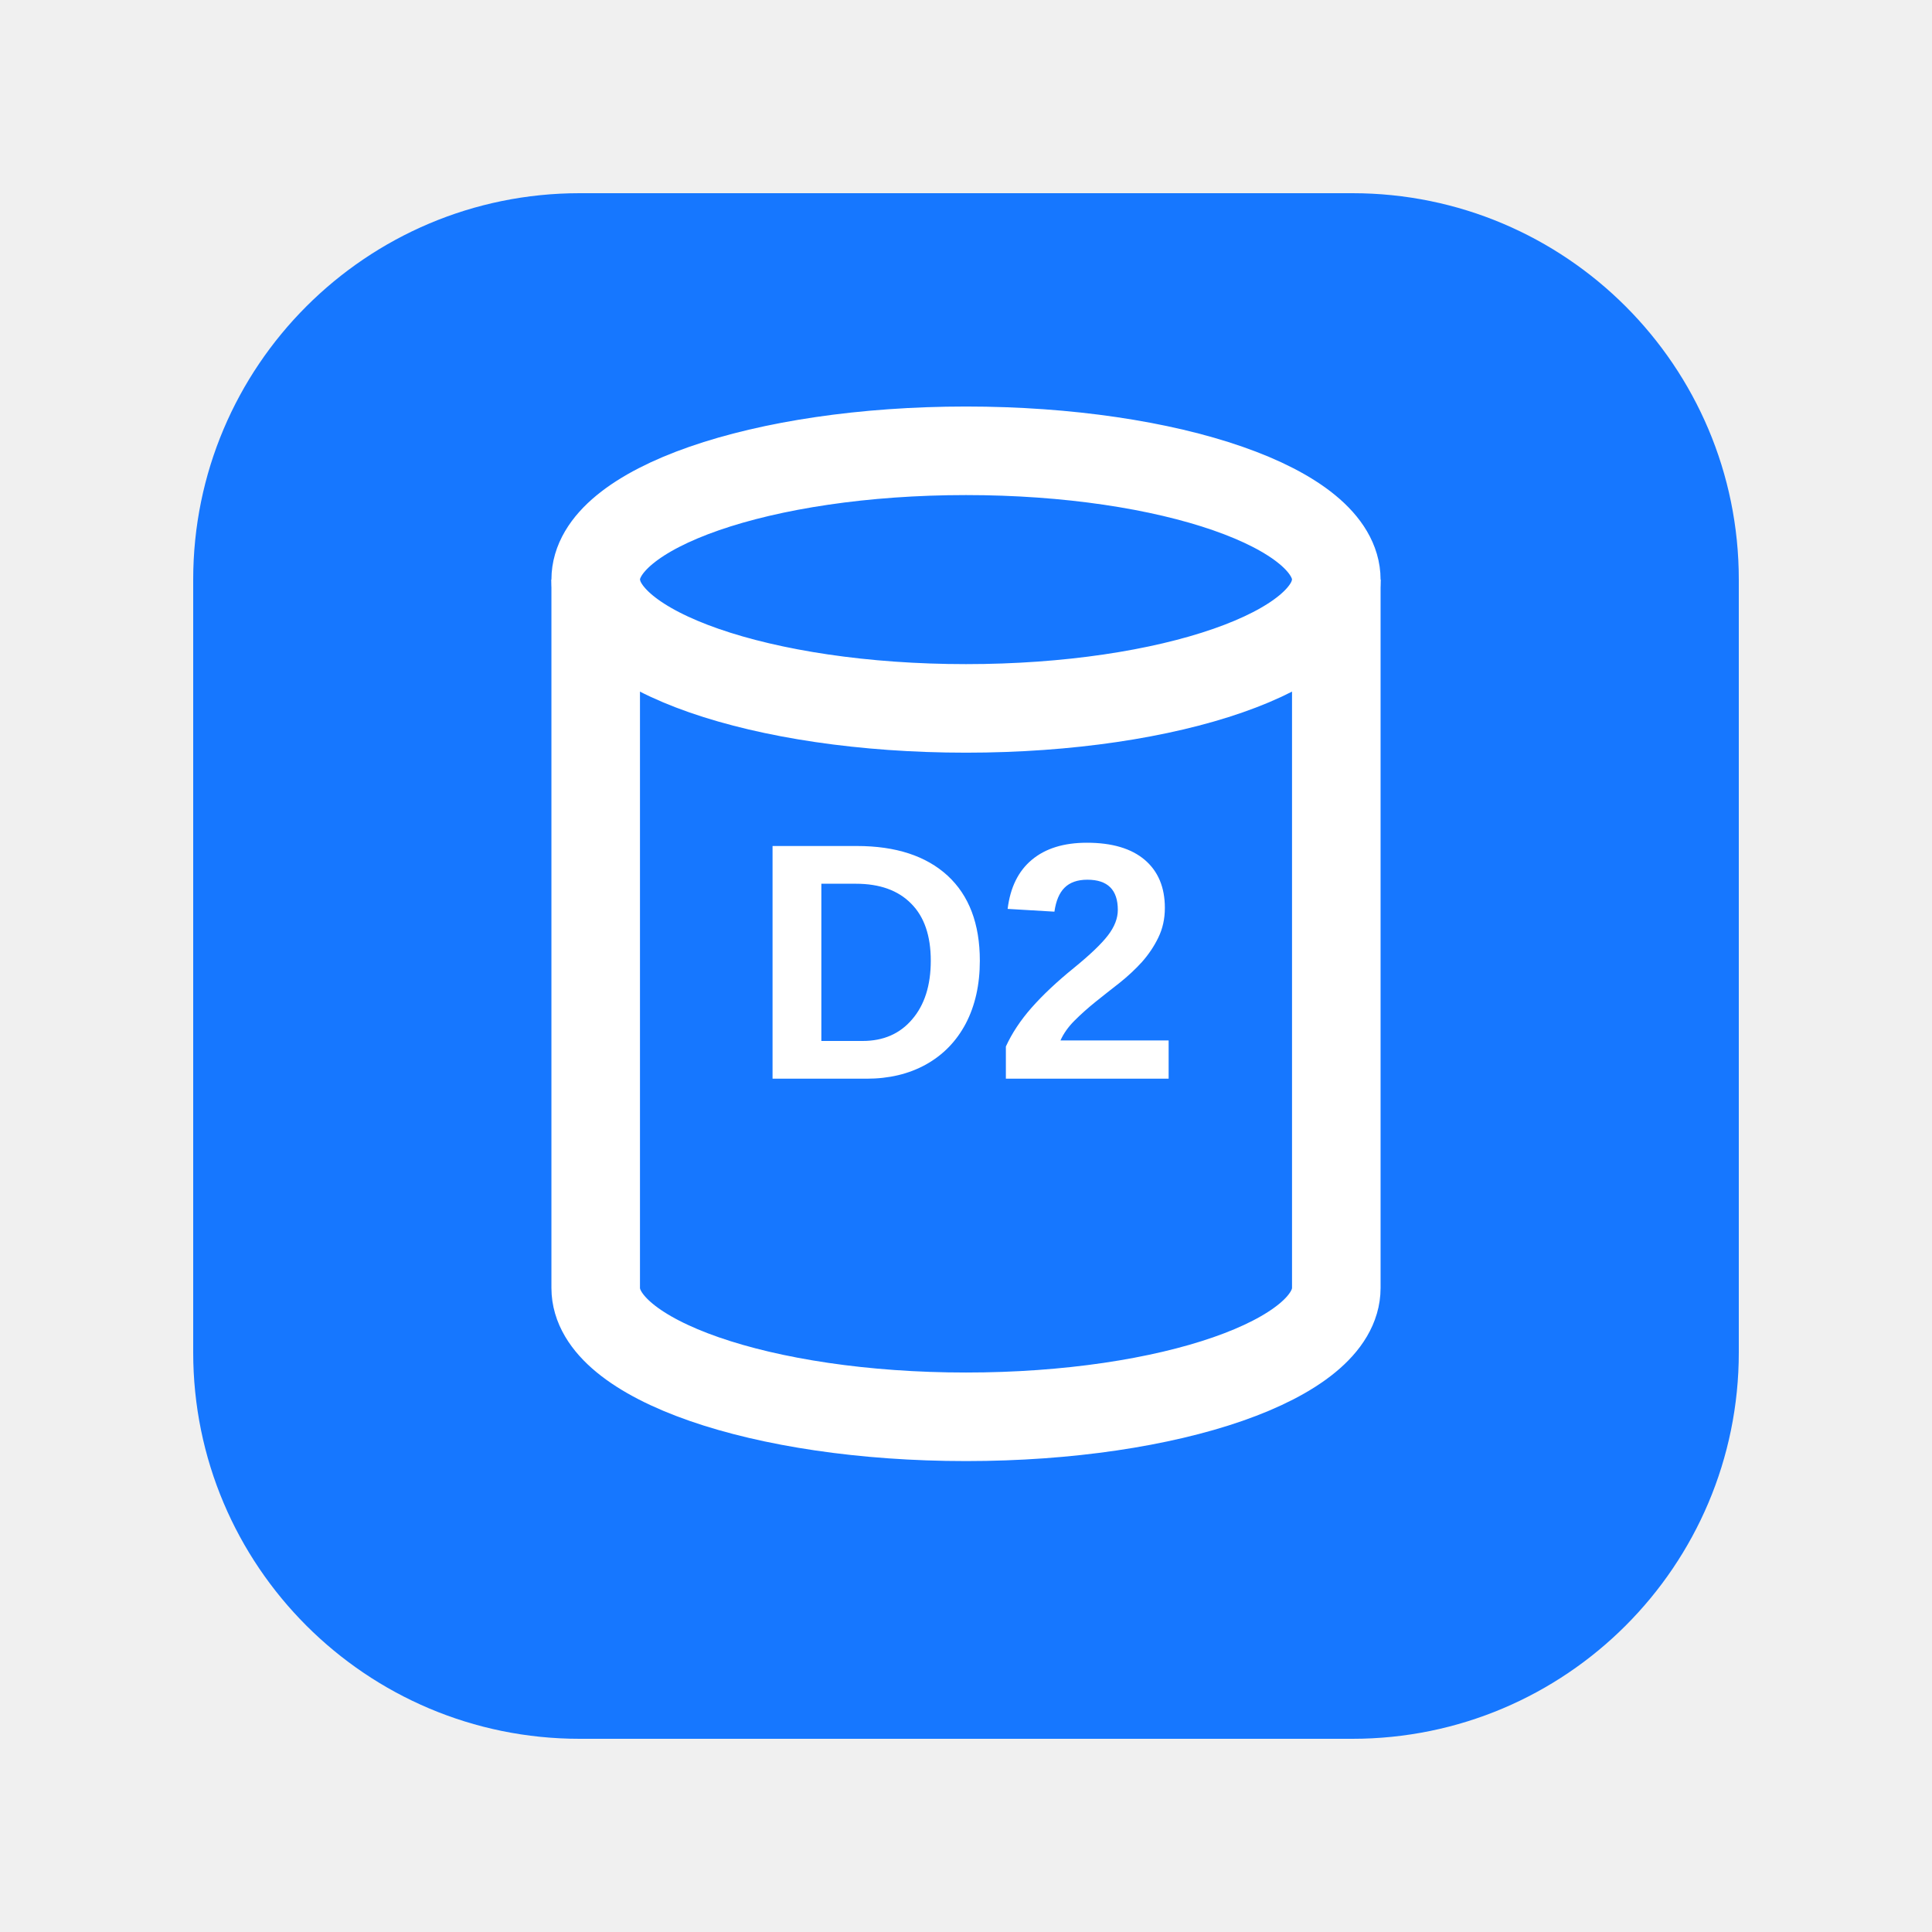
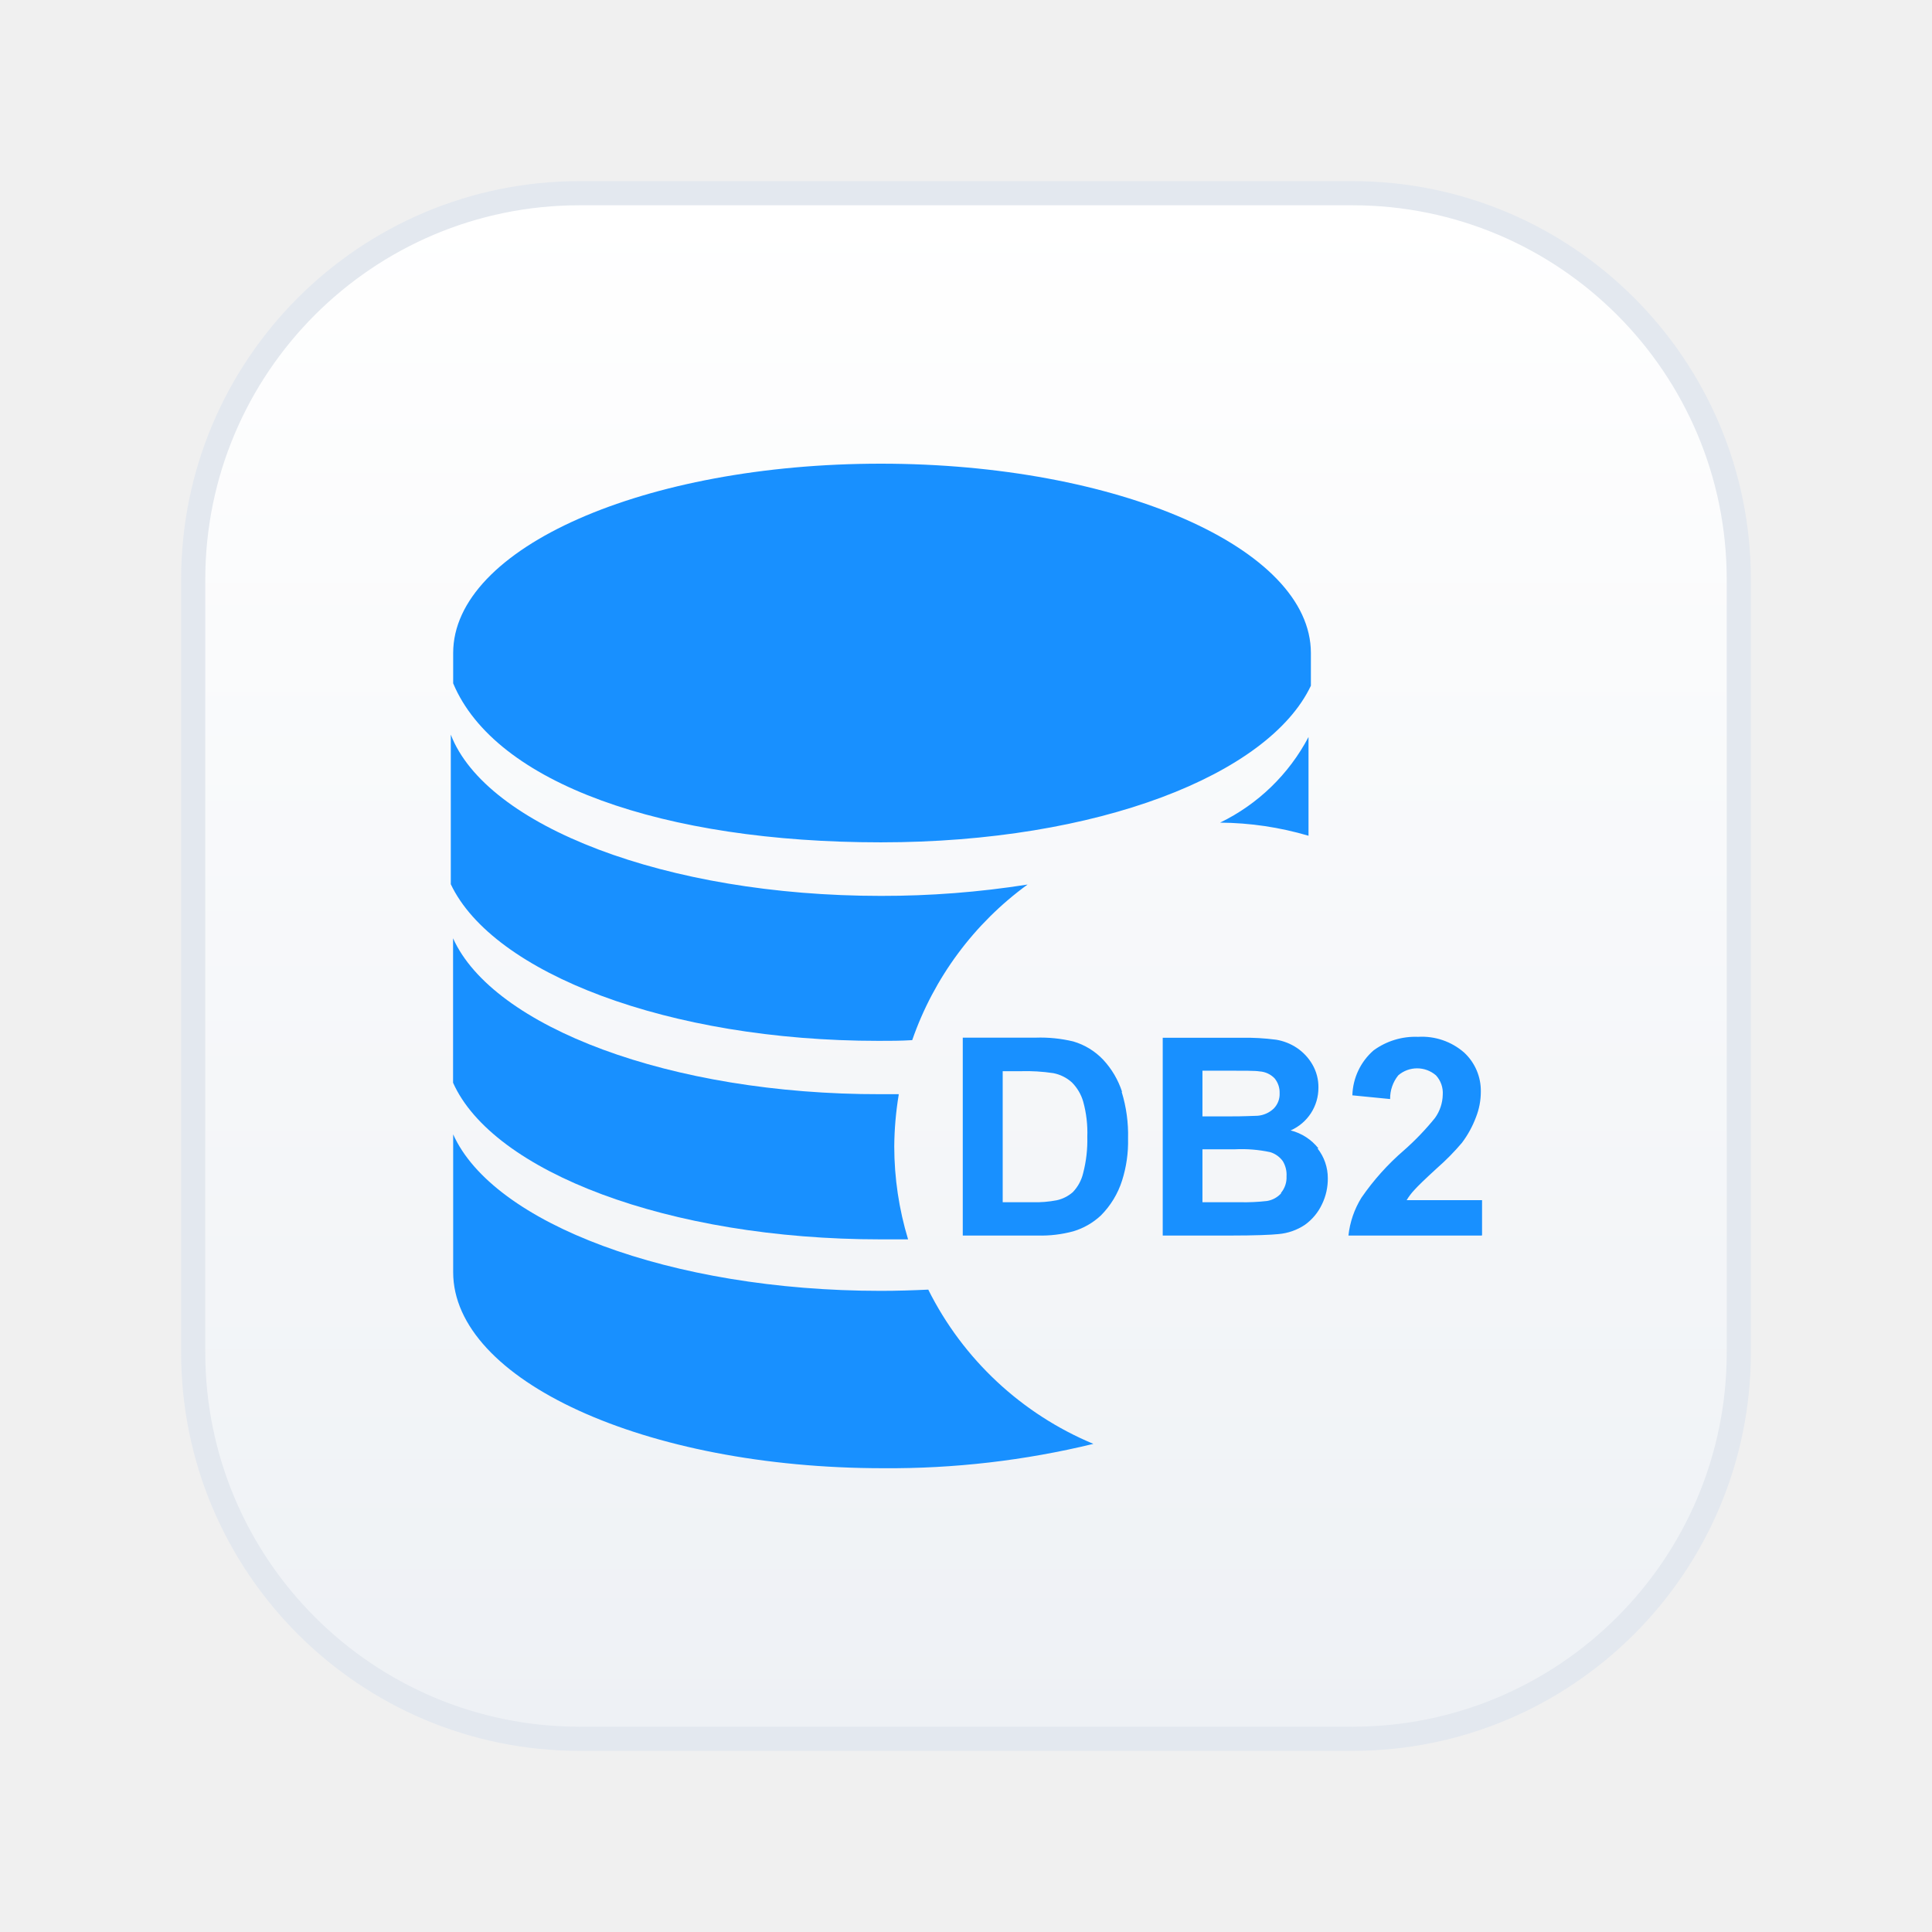
<svg xmlns="http://www.w3.org/2000/svg" viewBox="0 0 120 120">
-   <rect x="12" y="12" width="96" height="96" rx="24" fill="#1677FF" />
-   <g fill="none" stroke="#fff" stroke-width="5.5">
-     <ellipse cx="60" cy="36" rx="23" ry="8" />
-     <path d="M37 36 V80 A23 8 0 0 0 83 80 V36" />
+   <defs>
+     <linearGradient id="bg" x1="0" y1="0" x2="0" y2="1">
+       <stop offset="0" stop-color="#ffffff" />
+       <stop offset="1" stop-color="#eef1f5" />
+     </linearGradient>
+   </defs>
+   <ellipse cx="60" cy="101" rx="32" ry="5" fill="#0b1a2e" opacity="0.12" />
+   <rect x="12" y="12" width="96" height="96" rx="24" fill="url(#bg)" stroke="#e3e8ef" stroke-width="1.5" />
+   <g transform="translate(28.0,28.8) scale(0.06095)">
+     <path d="M438.241 385.879c221.539 0 395.342-69.08 438.241-159.609v-33.331C876.483 85.693 678.917 0 438.241 0S2.418 85.693 2.418 192.94v30.912C45.212 325.947 216.702 385.879 438.241 385.879zM874.064 278.527a200.931 200.931 0 0 1-90.109 87.27 326.788 326.788 0 0 1 90.109 13.353z" fill="#1890FF" p-id="44892" />
+     <path d="M587.756 428.883a949.978 949.978 0 0 1-149.515 11.566C219.121 440.449 35.749 369.056 0 276.109v152.459c42.899 90.529 221.539 159.609 435.823 159.609 11.566 0 23.027 0 34.382-0.736A329.838 329.838 0 0 1 587.756 428.883z" fill="#1890FF" p-id="44893" />
+     <path d="M456.431 642.537h-18.295C223.852 642.957 42.794 573.877 2.313 483.664v147.202c40.481 90.529 219.121 159.609 435.823 159.609h27.863a327.945 327.945 0 0 1-14.089-94.63 336.462 336.462 0 0 1 4.521-52.572z" fill="#1890FF" p-id="44894" />
+     <path d="M486.818 841.68c-15.982 0.736-32.174 1.262-48.577 1.262C223.852 842.942 42.899 773.967 2.418 683.438v140.473c0 109.771 195.253 199.774 438.241 199.774A880.583 880.583 0 0 0 654.838 998.871a329.838 329.838 0 0 1-168.231-157.086zM684.069 640.118a88.006 88.006 0 0 0-19.241-32.7A68.449 68.449 0 0 0 634.44 588.808a142.996 142.996 0 0 0-38.378-3.89h-74.337v201.667h76.545a126.173 126.173 0 0 0 36.064-4.311A71.078 71.078 0 0 0 662.409 766.186a88.426 88.426 0 0 0 21.66-35.644 131.01 131.01 0 0 0 6.098-42.794 148.569 148.569 0 0 0-6.519-47.63z m-39.639 82.749a42.058 42.058 0 0 1-10.514 19.452 36.906 36.906 0 0 1-16.403 8.306 113.766 113.766 0 0 1-24.604 1.998h-30.492v-133.533h18.295a186.105 186.105 0 0 1 33.331 1.998 39.429 39.429 0 0 1 18.926 9.463 45.738 45.738 0 0 1 11.461 19.452 118.287 118.287 0 0 1 4.206 35.959 132.692 132.692 0 0 1-4.206 36.906zM884.158 697.737a52.572 52.572 0 0 0-28.284-18.295 47.315 47.315 0 0 0 28.284-43.635 45.527 45.527 0 0 0-6.204-23.657 51.416 51.416 0 0 0-15.772-16.823 53.834 53.834 0 0 0-21.029-8.306 237.626 237.626 0 0 0-35.644-1.998H725.495v201.562h68.554c25.865 0 42.058-0.736 49.102-1.472a57.198 57.198 0 0 0 27.232-9.463 54.044 54.044 0 0 0 17.454-21.029 59.196 59.196 0 0 0 5.888-26.496 48.787 48.787 0 0 0-10.514-30.387z m-118.182-79.174h23.342c19.136 0 30.807 0 34.803 0.736a23.237 23.237 0 0 1 15.351 7.045 22.606 22.606 0 0 1 5.152 15.036 21.029 21.029 0 0 1-5.993 15.772 27.022 27.022 0 0 1-16.403 7.36c-3.89 0-13.774 0.736-29.546 0.631h-26.707z m80.435 124.701a24.814 24.814 0 0 1-14.615 8.096 205.978 205.978 0 0 1-27.863 1.262h-37.957v-53.939H799.096a138.265 138.265 0 0 1 36.064 2.944 24.814 24.814 0 0 1 12.722 9.148 26.812 26.812 0 0 1 3.785 15.456 24.499 24.499 0 0 1-5.783 17.033zM1050.286 786.584H914.755a91.791 91.791 0 0 1 13.248-38.588 253.082 253.082 0 0 1 43.425-48.366 271.062 271.062 0 0 0 31.543-32.91 42.058 42.058 0 0 0 7.886-23.552 26.496 26.496 0 0 0-6.94-19.872 29.44 29.44 0 0 0-38.378 0 37.537 37.537 0 0 0-8.306 24.183l-38.483-3.785a63.087 63.087 0 0 1 21.66-45.843 72.024 72.024 0 0 1 45.317-13.774 65.4 65.4 0 0 1 46.894 15.982 53.098 53.098 0 0 1 17.033 40.06 70.236 70.236 0 0 1-4.942 25.865A103.567 103.567 0 0 1 1030.414 692.06a241.832 241.832 0 0 1-25.235 25.655c-12.197 11.145-19.872 18.611-23.132 22.291a61.825 61.825 0 0 0-7.991 10.514h76.86v35.854z" fill="#1890FF" p-id="44895" />
  </g>
-   <text x="60" y="67" text-anchor="middle" font-size="21" font-weight="700" fill="#fff" font-family="Arial,Helvetica,sans-serif">D2</text>
</svg>
